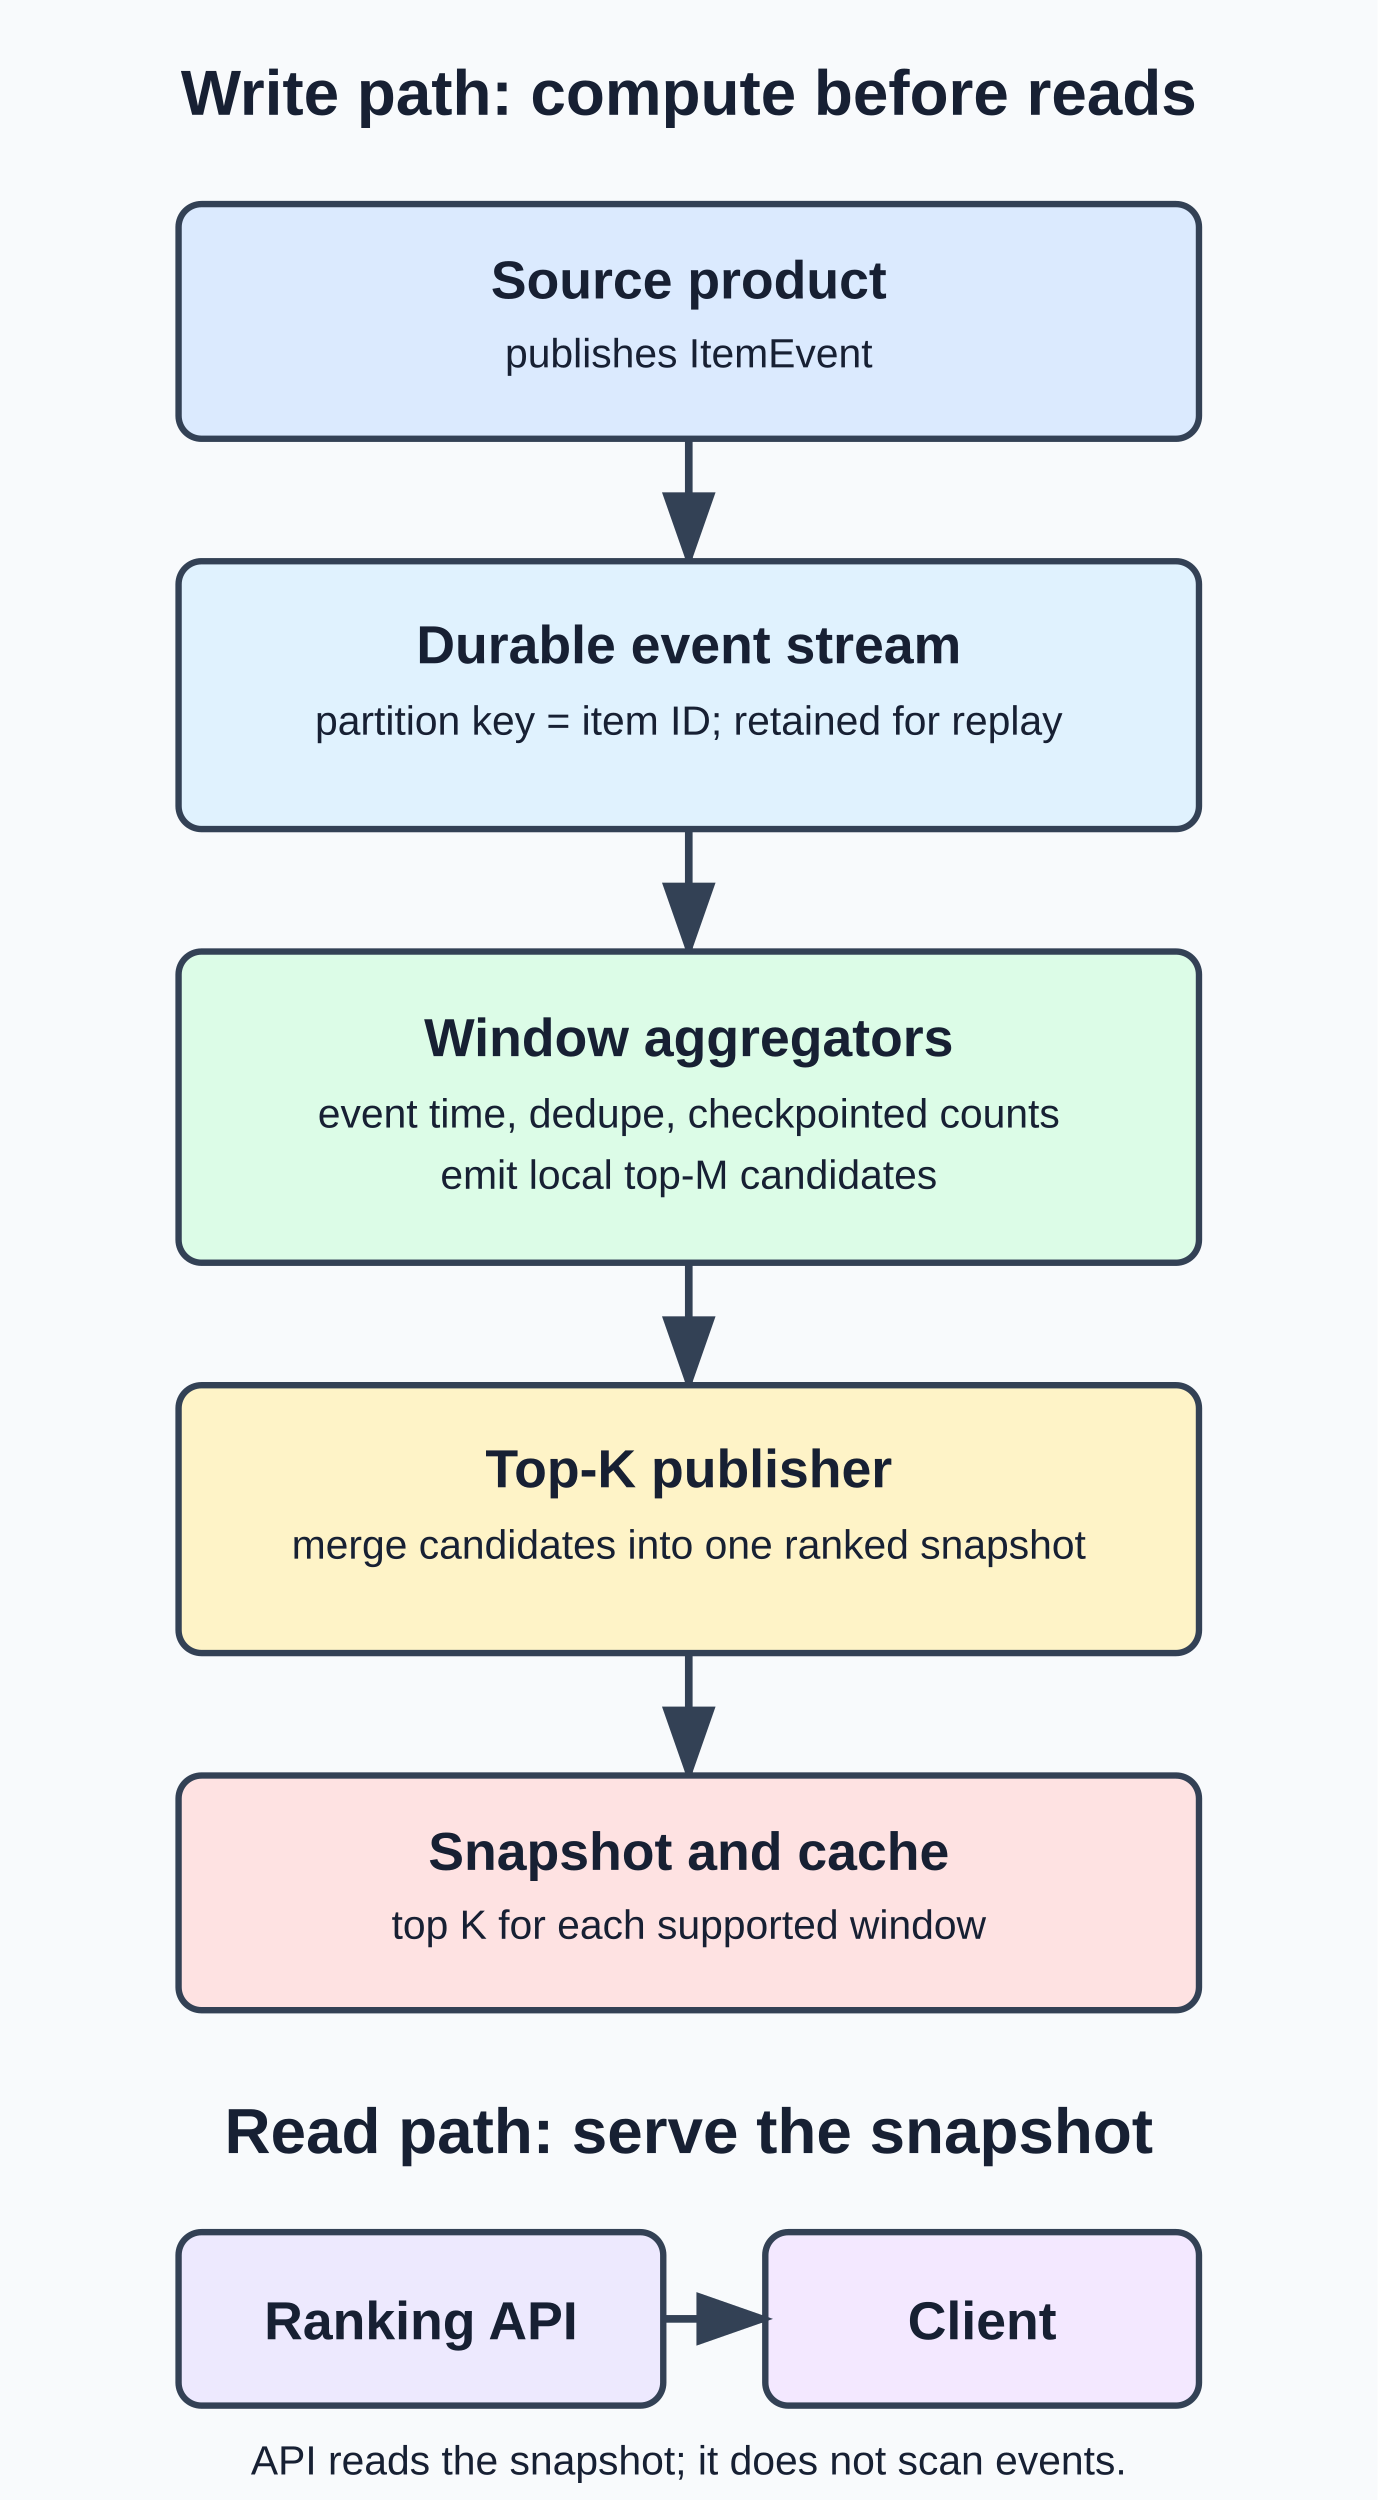
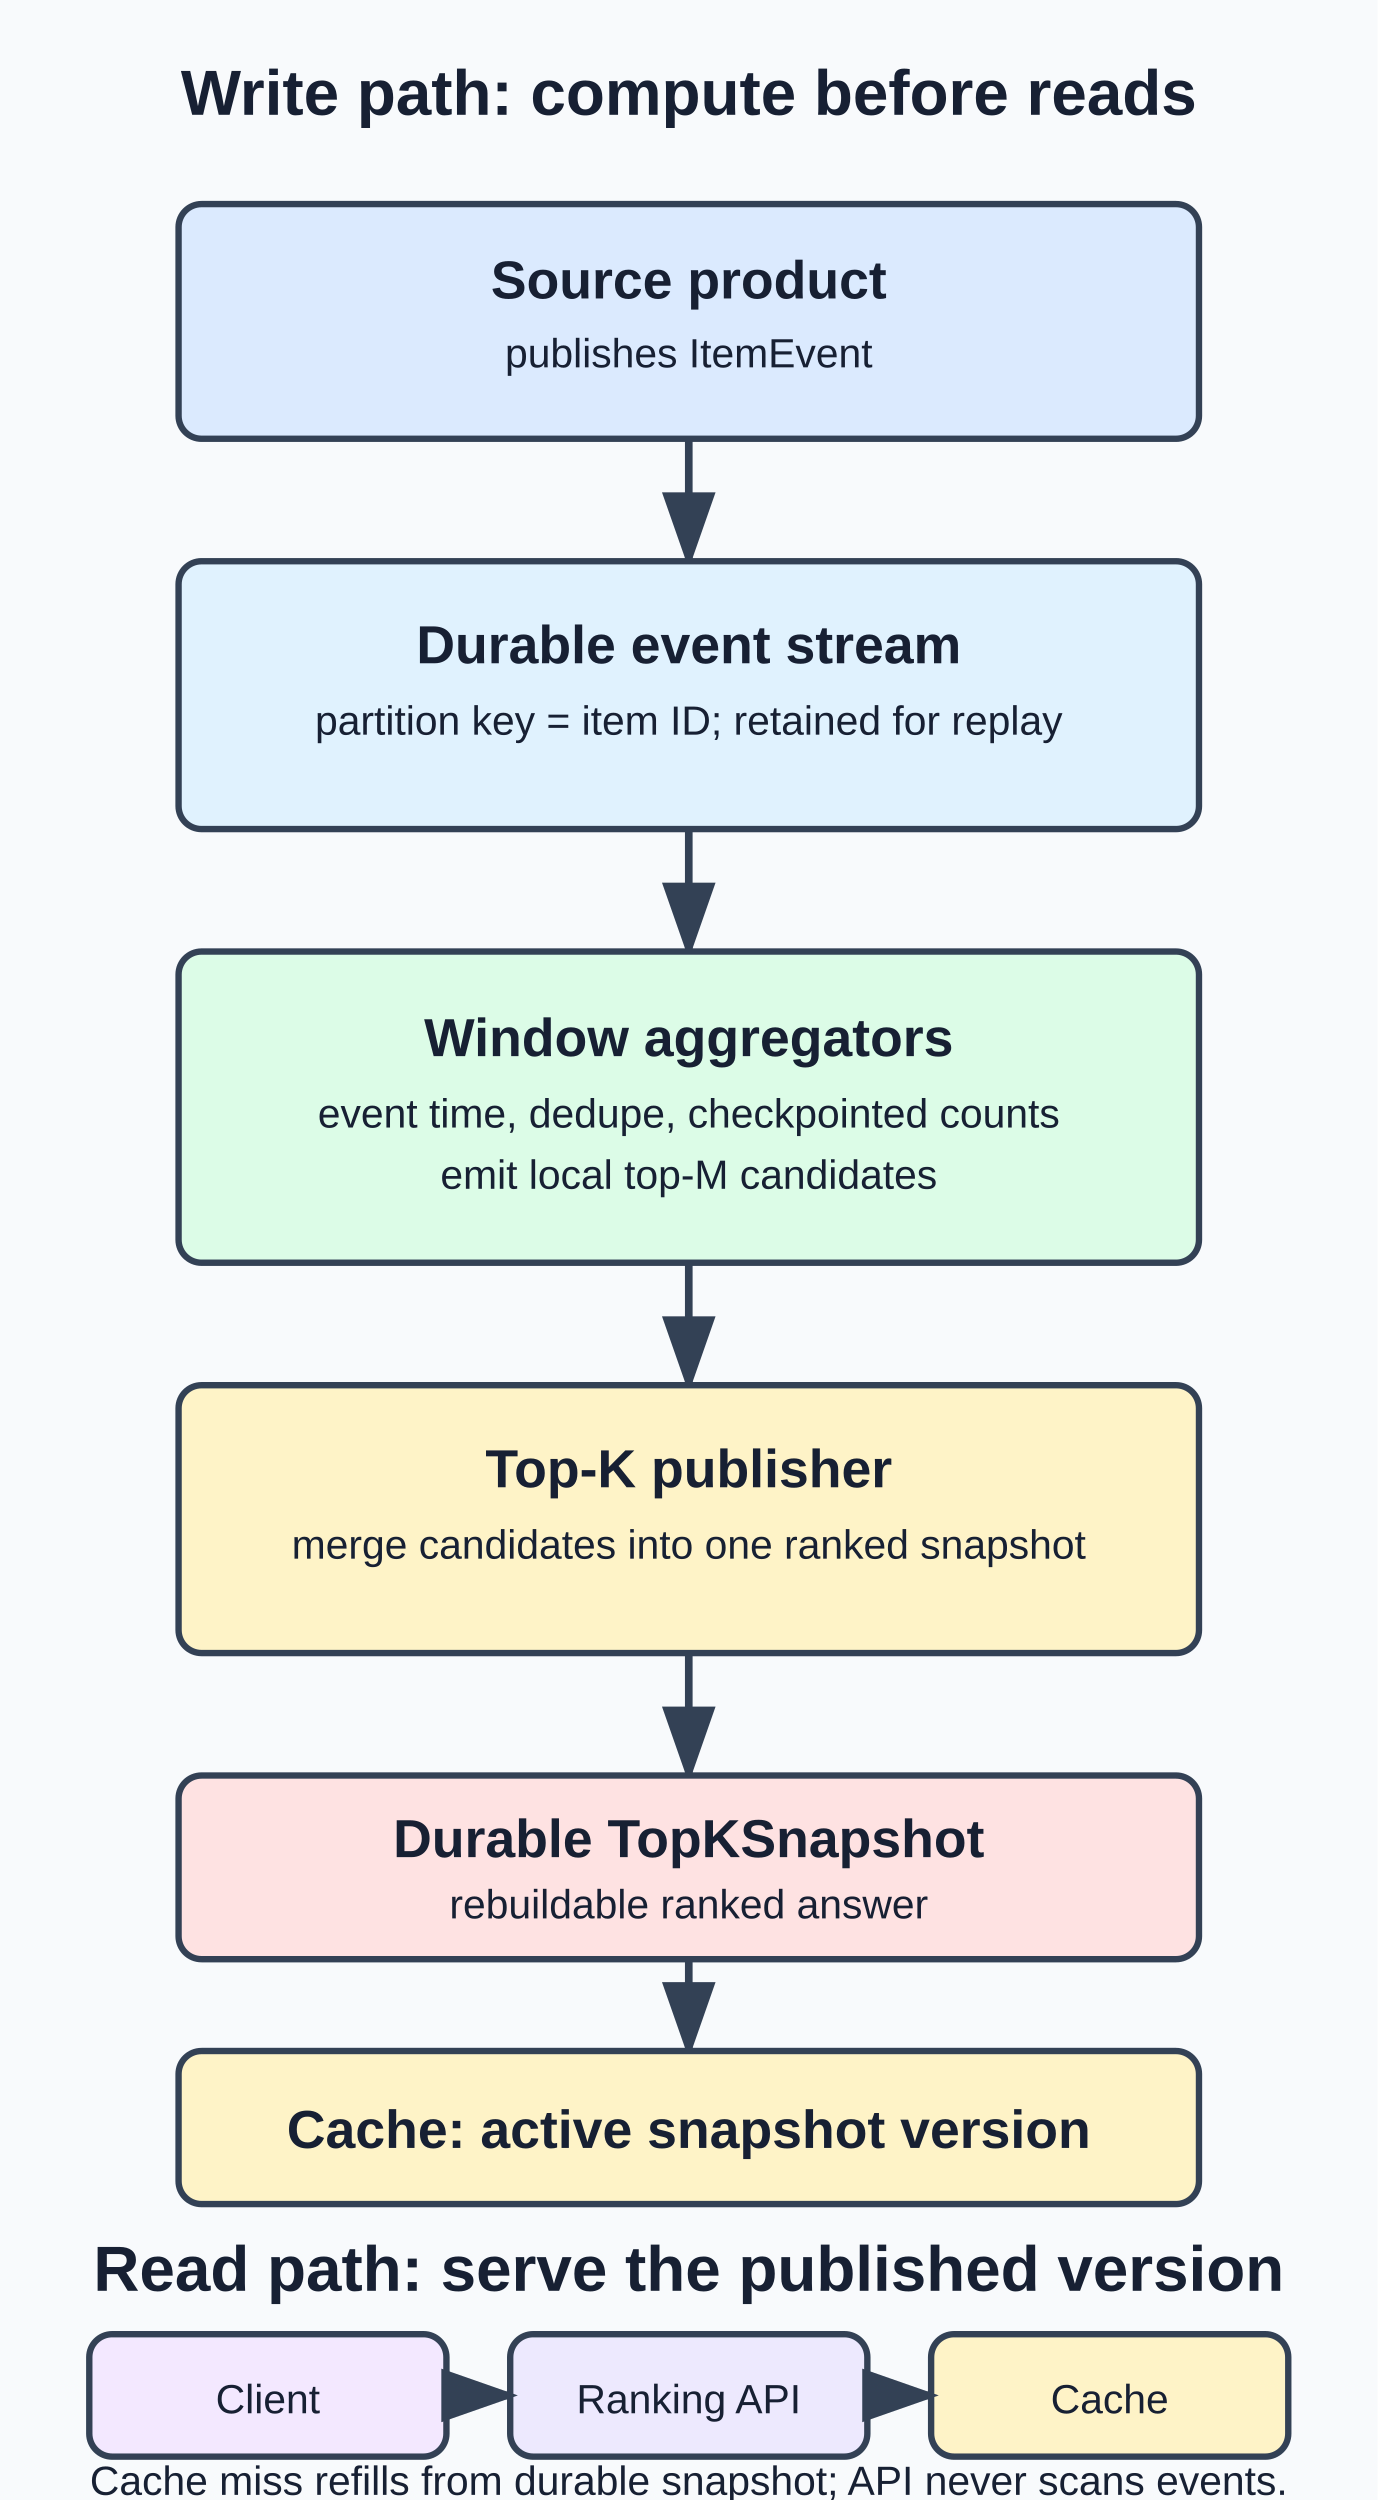
<svg xmlns="http://www.w3.org/2000/svg" width="540" height="980" viewBox="0 0 540 980" role="img" aria-labelledby="title desc">
  <defs>
    <marker id="arrow" markerWidth="11" markerHeight="11" refX="9" refY="3.5" orient="auto">
      <path d="M0,0 L0,7 L10,3.5 z" fill="#334155" />
    </marker>
    <style>text{font-family:Arial,sans-serif;fill:#172033}.title{font-size:25px;font-weight:700}.label{font-size:21px;font-weight:700}.body{font-size:16px}.box{stroke:#334155;stroke-width:2.5;rx:9}.arrow{stroke:#334155;stroke-width:3;marker-end:url(#arrow)}</style>
  </defs>
  <rect width="540" height="980" fill="#f8fafc" />
  <text x="270" y="45" text-anchor="middle" class="title">Write path: compute before reads</text>
  <rect x="70" y="80" width="400" height="92" class="box" fill="#dbeafe" />
  <text x="270" y="117" text-anchor="middle" class="label">Source product</text>
  <text x="270" y="144" text-anchor="middle" class="body">publishes ItemEvent</text>
  <line x1="270" y1="172" x2="270" y2="220" class="arrow" />
  <rect x="70" y="220" width="400" height="105" class="box" fill="#e0f2fe" />
  <text x="270" y="260" text-anchor="middle" class="label">Durable event stream</text>
  <text x="270" y="288" text-anchor="middle" class="body">partition key = item ID; retained for replay</text>
  <line x1="270" y1="325" x2="270" y2="373" class="arrow" />
  <rect x="70" y="373" width="400" height="122" class="box" fill="#dcfce7" />
  <text x="270" y="414" text-anchor="middle" class="label">Window aggregators</text>
  <text x="270" y="442" text-anchor="middle" class="body">event time, dedupe, checkpointed counts</text>
  <text x="270" y="466" text-anchor="middle" class="body">emit local top-M candidates</text>
  <line x1="270" y1="495" x2="270" y2="543" class="arrow" />
  <rect x="70" y="543" width="400" height="105" class="box" fill="#fef3c7" />
  <text x="270" y="583" text-anchor="middle" class="label">Top-K publisher</text>
  <text x="270" y="611" text-anchor="middle" class="body">merge candidates into one ranked snapshot</text>
  <line x1="270" y1="648" x2="270" y2="696" class="arrow" />
-   <rect x="70" y="696" width="400" height="92" class="box" fill="#fee2e2" />
-   <text x="270" y="733" text-anchor="middle" class="label">Snapshot and cache</text>
-   <text x="270" y="760" text-anchor="middle" class="body">top K for each supported window</text>
-   <text x="270" y="844" text-anchor="middle" class="title">Read path: serve the snapshot</text>
-   <rect x="70" y="875" width="190" height="68" class="box" fill="#ede9fe" />
-   <text x="165" y="917" text-anchor="middle" class="label">Ranking API</text>
-   <rect x="300" y="875" width="170" height="68" class="box" fill="#f3e8ff" />
-   <text x="385" y="917" text-anchor="middle" class="label">Client</text>
-   <line x1="260" y1="909" x2="300" y2="909" class="arrow" />
-   <text x="270" y="970" text-anchor="middle" class="body">API reads the snapshot; it does not scan events.</text>
+   <rect x="70" y="696" width="400" height="72" class="box" fill="#fee2e2" />
+   <text x="270" y="728" text-anchor="middle" class="label">Durable TopKSnapshot</text>
+   <text x="270" y="752" text-anchor="middle" class="body">rebuildable ranked answer</text>
+   <line x1="270" y1="768" x2="270" y2="804" class="arrow" />
+   <rect x="70" y="804" width="400" height="60" class="box" fill="#fef3c7" />
+   <text x="270" y="842" text-anchor="middle" class="label">Cache: active snapshot version</text>
+   <text x="270" y="898" text-anchor="middle" class="title">Read path: serve the published version</text>
+   <rect x="35" y="915" width="140" height="48" class="box" fill="#f3e8ff" />
+   <text x="105" y="946" text-anchor="middle" class="body">Client</text>
+   <rect x="200" y="915" width="140" height="48" class="box" fill="#ede9fe" />
+   <text x="270" y="946" text-anchor="middle" class="body">Ranking API</text>
+   <rect x="365" y="915" width="140" height="48" class="box" fill="#fef3c7" />
+   <text x="435" y="946" text-anchor="middle" class="body">Cache</text>
+   <line x1="175" y1="939" x2="200" y2="939" class="arrow" />
+   <line x1="340" y1="939" x2="365" y2="939" class="arrow" />
+   <text x="270" y="978" text-anchor="middle" class="body">Cache miss refills from durable snapshot; API never scans events.</text>
</svg>
